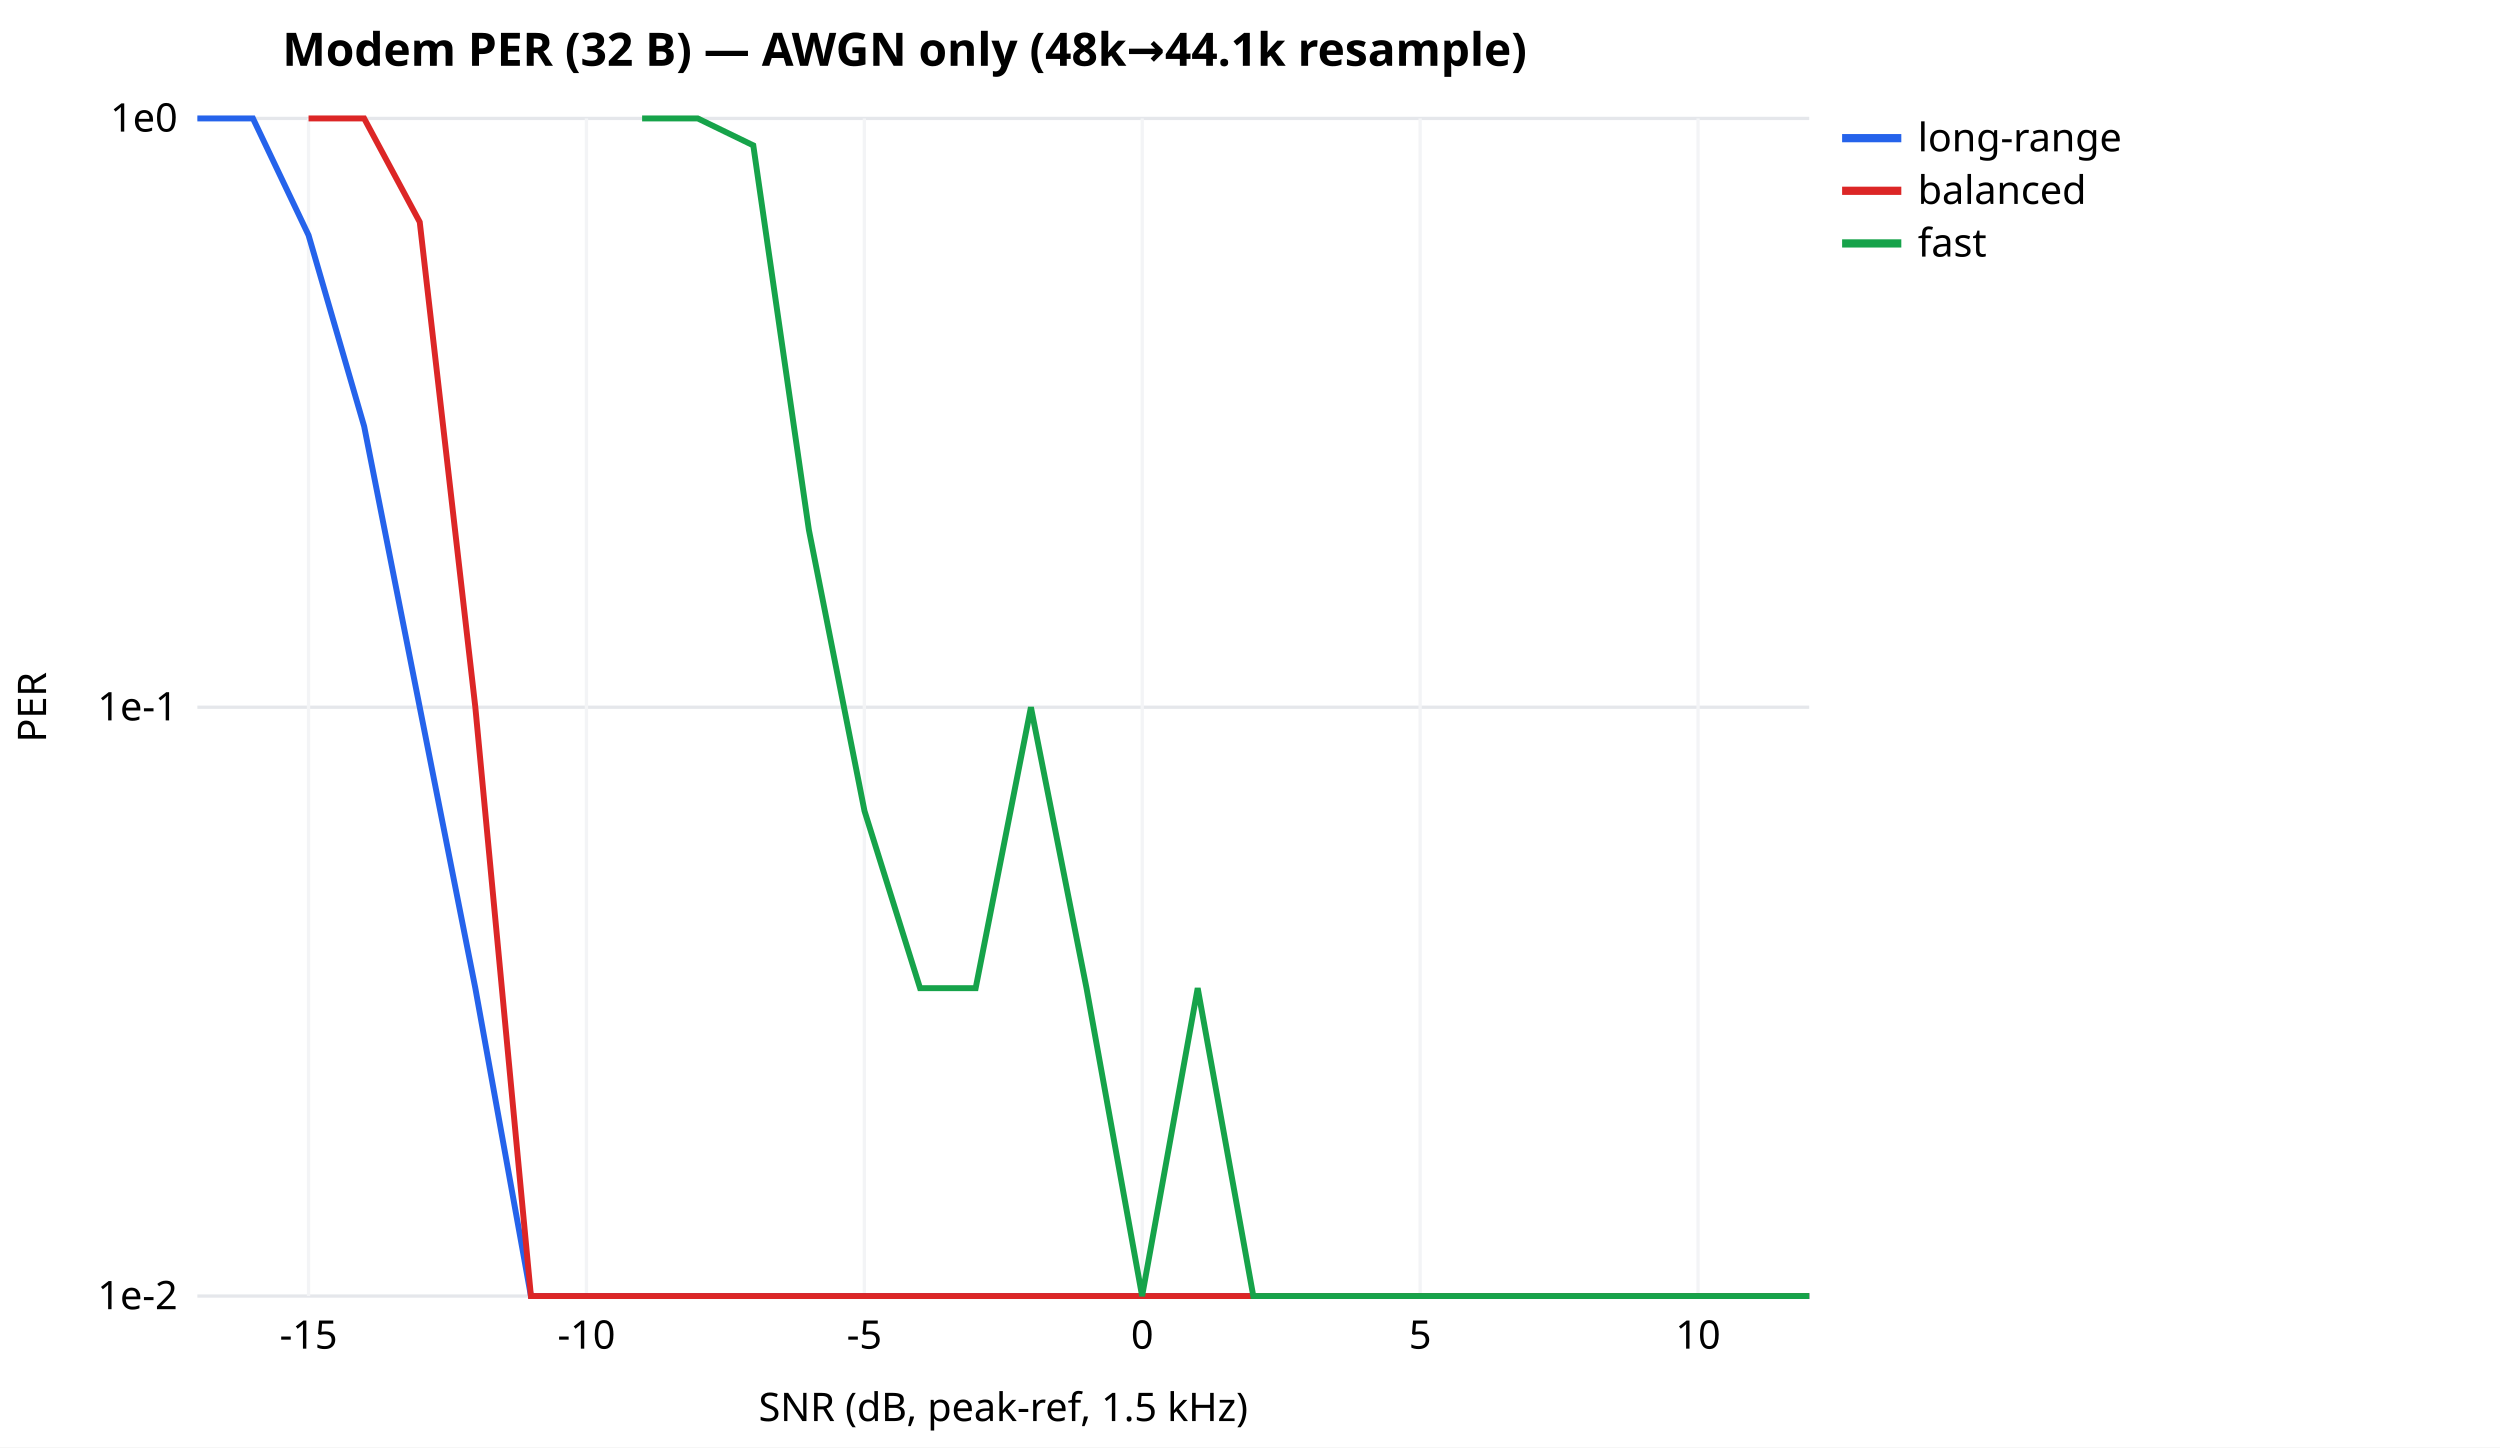
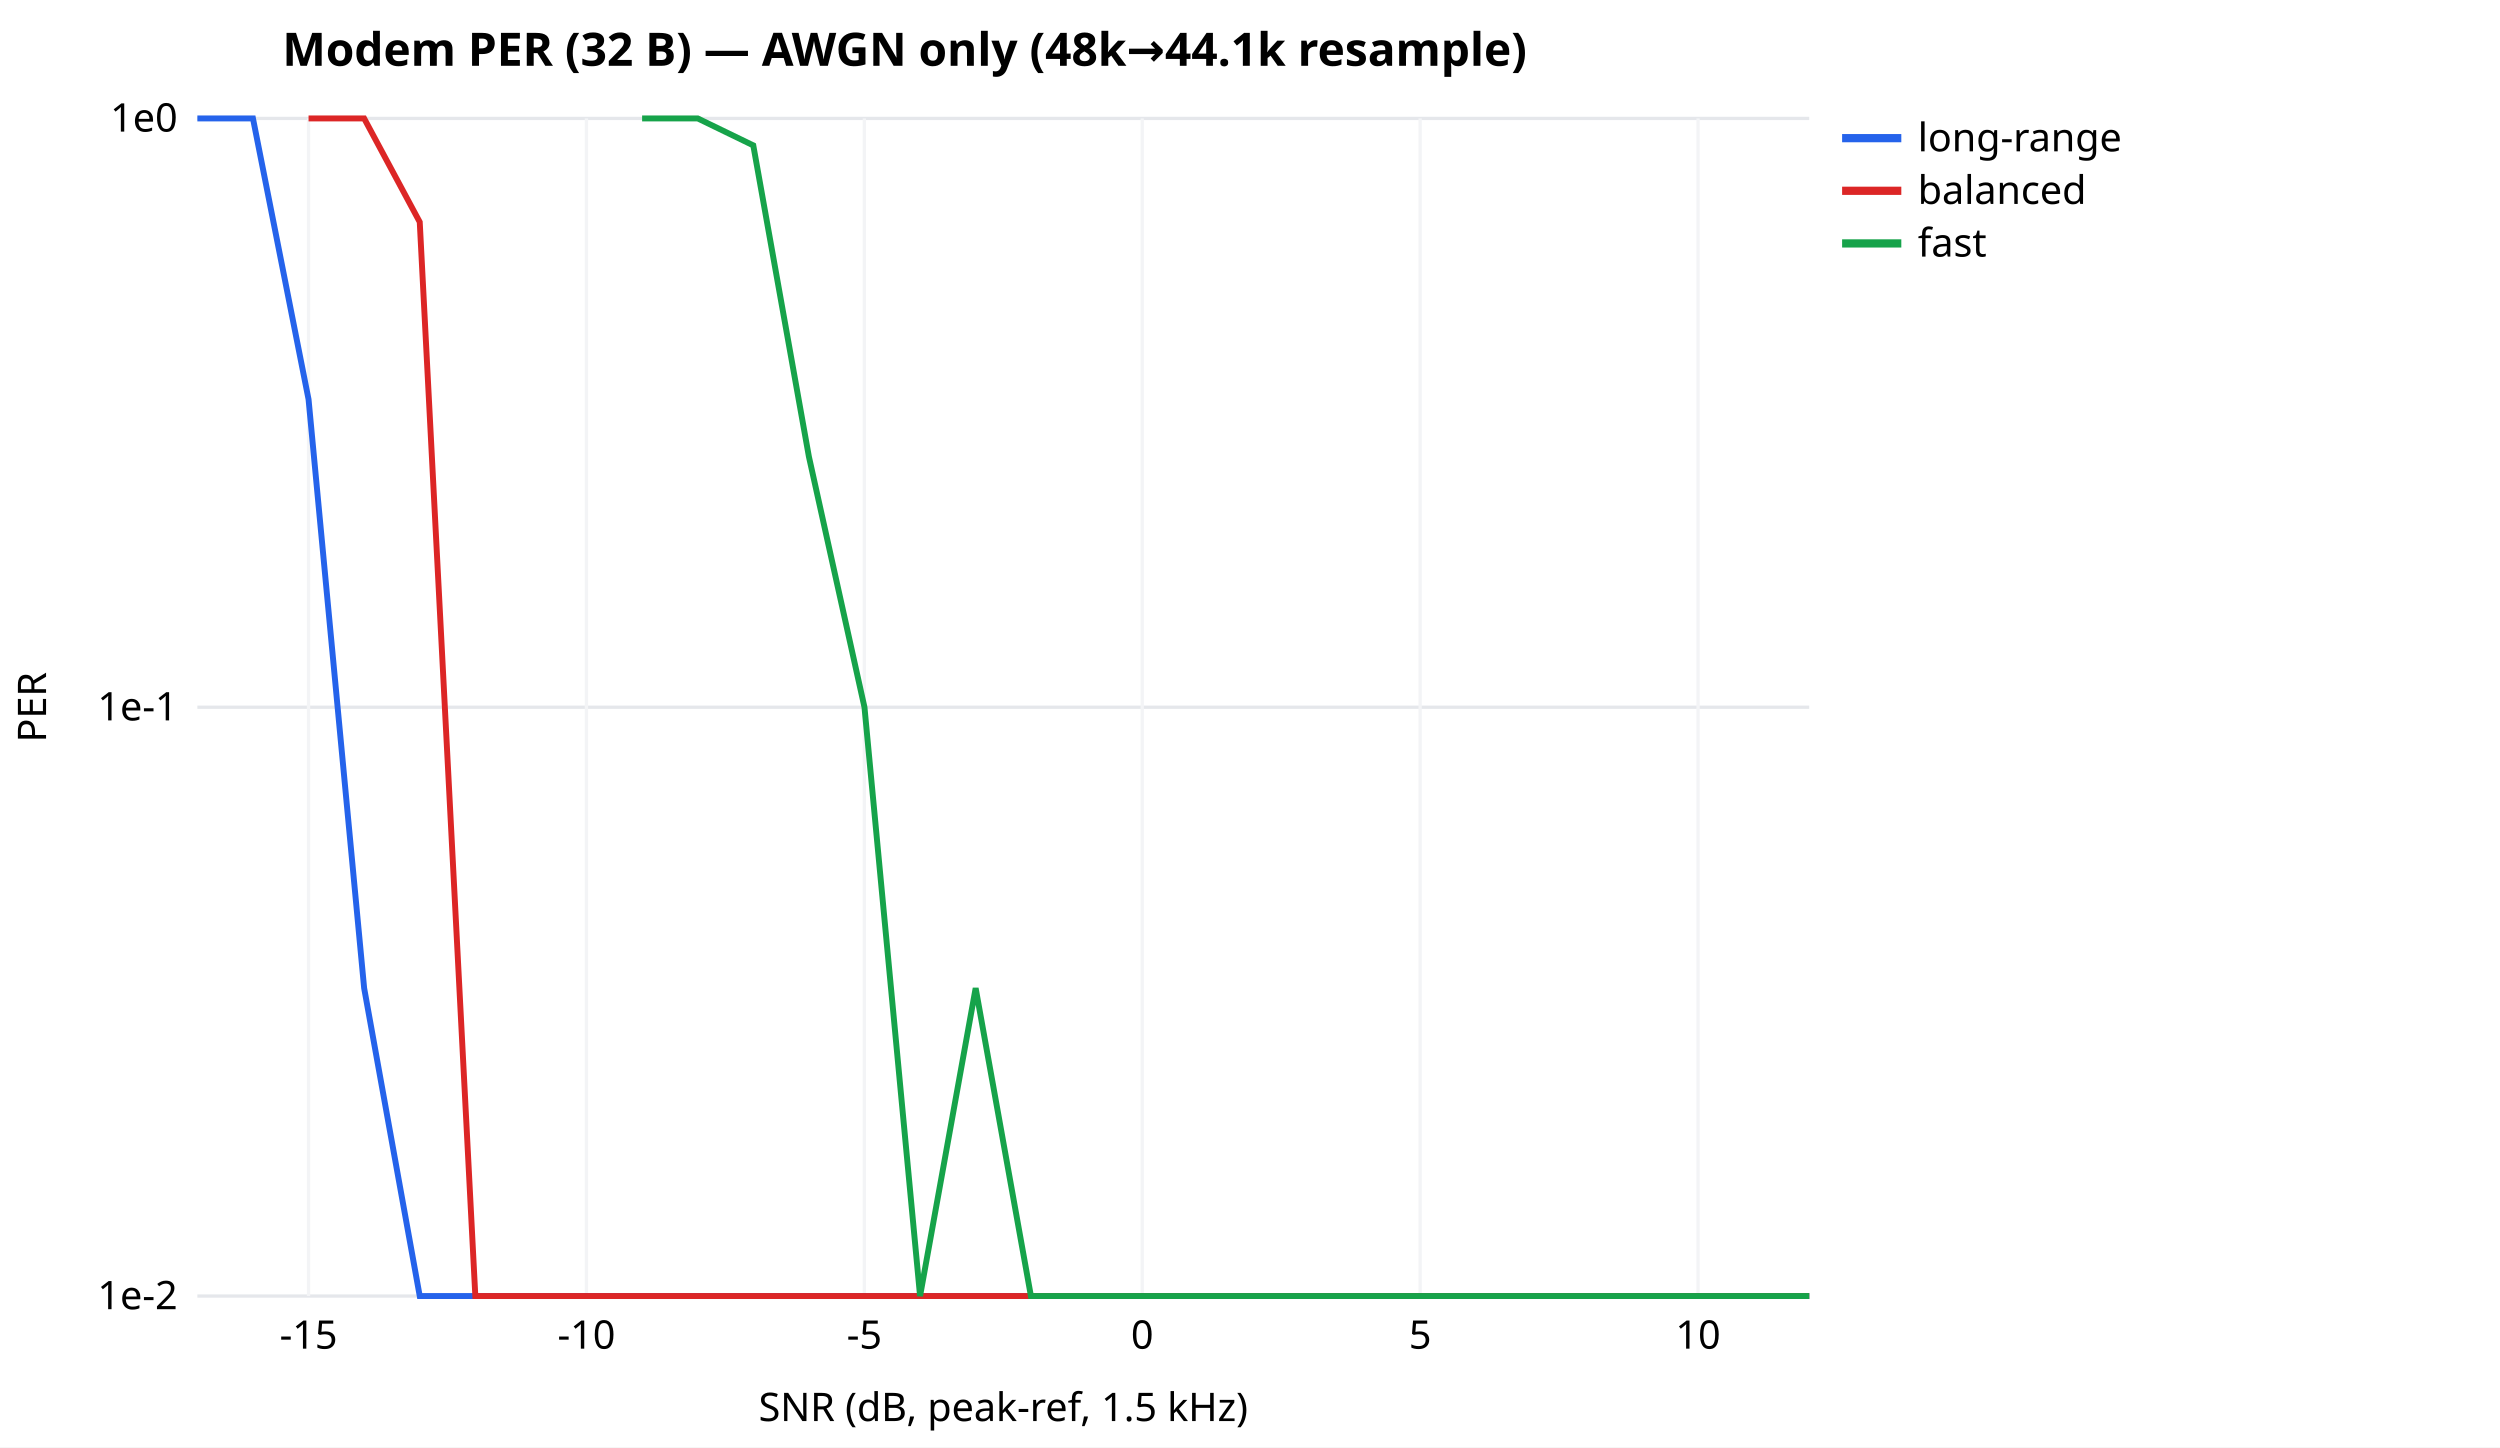
<svg xmlns="http://www.w3.org/2000/svg" viewBox="0 0 760 440" font-family="system-ui,sans-serif" font-size="12">
  <rect width="760" height="440" fill="#fff" />
  <text x="275" y="20" text-anchor="middle" font-size="14" font-weight="600">Modem PER (32 B) — AWGN only (48k→44.1k resample)</text>
  <line x1="60" x2="550" y1="394" y2="394" stroke="#e5e7eb" />
  <text x="54" y="398" text-anchor="end">1e-2</text>
  <line x1="60" x2="550" y1="215" y2="215" stroke="#e5e7eb" />
  <text x="54" y="219" text-anchor="end">1e-1</text>
  <line x1="60" x2="550" y1="36" y2="36" stroke="#e5e7eb" />
  <text x="54" y="40" text-anchor="end">1e0</text>
  <line x1="93.793" x2="93.793" y1="36" y2="394" stroke="#f3f4f6" />
  <text x="93.793" y="410" text-anchor="middle">-15</text>
  <line x1="178.276" x2="178.276" y1="36" y2="394" stroke="#f3f4f6" />
  <text x="178.276" y="410" text-anchor="middle">-10</text>
  <line x1="262.759" x2="262.759" y1="36" y2="394" stroke="#f3f4f6" />
  <text x="262.759" y="410" text-anchor="middle">-5</text>
  <line x1="347.241" x2="347.241" y1="36" y2="394" stroke="#f3f4f6" />
  <text x="347.241" y="410" text-anchor="middle">0</text>
  <line x1="431.724" x2="431.724" y1="36" y2="394" stroke="#f3f4f6" />
  <text x="431.724" y="410" text-anchor="middle">5</text>
  <line x1="516.207" x2="516.207" y1="36" y2="394" stroke="#f3f4f6" />
  <text x="516.207" y="410" text-anchor="middle">10</text>
  <text x="305" y="432" text-anchor="middle">SNR (dB, peak-ref, 1.5 kHz)</text>
  <text x="14" y="215" text-anchor="middle" transform="rotate(-90 14 215)">PER</text>
-   <polyline fill="none" stroke="#2563eb" stroke-width="1.8" points="550.0,394.0 533.1,394.0 516.2,394.0 499.3,394.0 482.4,394.0 465.5,394.0 448.6,394.0 431.7,394.0 414.8,394.0 397.9,394.0 381.0,394.0 364.1,394.0 347.2,394.0 330.3,394.0 313.4,394.0 296.6,394.0 279.7,394.0 262.8,394.0 245.9,394.0 229.0,394.0 212.1,394.0 195.2,394.0 178.3,394.0 161.4,394.0 144.5,300.4 127.6,215.0 110.7,129.6 93.8,71.5 76.9,36.0 60.0,36.0" />
+   <polyline fill="none" stroke="#2563eb" stroke-width="1.8" points="550.0,394.0 533.1,394.0 516.2,394.0 499.3,394.0 482.4,394.0 465.5,394.0 448.6,394.0 431.7,394.0 414.8,394.0 397.9,394.0 381.0,394.0 364.1,394.0 347.2,394.0 330.3,394.0 313.4,394.0 296.6,394.0 279.7,394.0 262.8,394.0 245.9,394.0 229.0,394.0 212.1,394.0 195.2,394.0 178.3,394.0 161.4,394.0 144.5,394.0 127.6,394.0 110.7,300.4 93.8,121.4 76.9,36.0 60.0,36.0" />
  <line x1="560" x2="578" y1="42" y2="42" stroke="#2563eb" stroke-width="2.5" />
  <text x="583" y="46">long-range</text>
-   <polyline fill="none" stroke="#dc2626" stroke-width="1.8" points="550.0,394.0 533.1,394.0 516.2,394.0 499.3,394.0 482.4,394.0 465.5,394.0 448.6,394.0 431.7,394.0 414.8,394.0 397.9,394.0 381.0,394.0 364.1,394.0 347.2,394.0 330.3,394.0 313.4,394.0 296.6,394.0 279.7,394.0 262.8,394.0 245.9,394.0 229.0,394.0 212.1,394.0 195.2,394.0 178.3,394.0 161.4,394.0 144.5,215.0 127.6,67.5 110.7,36.0 93.8,36.0" />
+   <polyline fill="none" stroke="#dc2626" stroke-width="1.8" points="550.0,394.0 533.1,394.0 516.2,394.0 499.3,394.0 482.4,394.0 465.5,394.0 448.6,394.0 431.7,394.0 414.8,394.0 397.9,394.0 381.0,394.0 364.1,394.0 347.2,394.0 330.3,394.0 313.4,394.0 296.6,394.0 279.7,394.0 262.8,394.0 245.9,394.0 229.0,394.0 212.1,394.0 195.2,394.0 178.3,394.0 161.4,394.0 144.5,394.0 127.6,67.5 110.7,36.0 93.8,36.0" />
  <line x1="560" x2="578" y1="58" y2="58" stroke="#dc2626" stroke-width="2.5" />
  <text x="583" y="62">balanced</text>
-   <polyline fill="none" stroke="#16a34a" stroke-width="1.8" points="550.0,394.0 533.1,394.0 516.2,394.0 499.3,394.0 482.4,394.0 465.5,394.0 448.6,394.0 431.7,394.0 414.8,394.0 397.9,394.0 381.0,394.0 364.1,300.4 347.2,394.0 330.3,300.4 313.4,215.0 296.6,300.4 279.7,300.4 262.8,246.5 245.9,161.1 229.0,44.2 212.1,36.0 195.2,36.0" />
+   <polyline fill="none" stroke="#16a34a" stroke-width="1.8" points="550.0,394.0 533.1,394.0 516.2,394.0 499.3,394.0 482.4,394.0 465.5,394.0 448.6,394.0 431.7,394.0 414.8,394.0 397.9,394.0 381.0,394.0 364.1,394.0 347.2,394.0 330.3,394.0 313.4,394.0 296.6,300.4 279.7,394.0 262.8,215.0 245.9,138.8 229.0,44.2 212.1,36.0 195.2,36.0" />
  <line x1="560" x2="578" y1="74" y2="74" stroke="#16a34a" stroke-width="2.5" />
  <text x="583" y="78">fast</text>
</svg>
